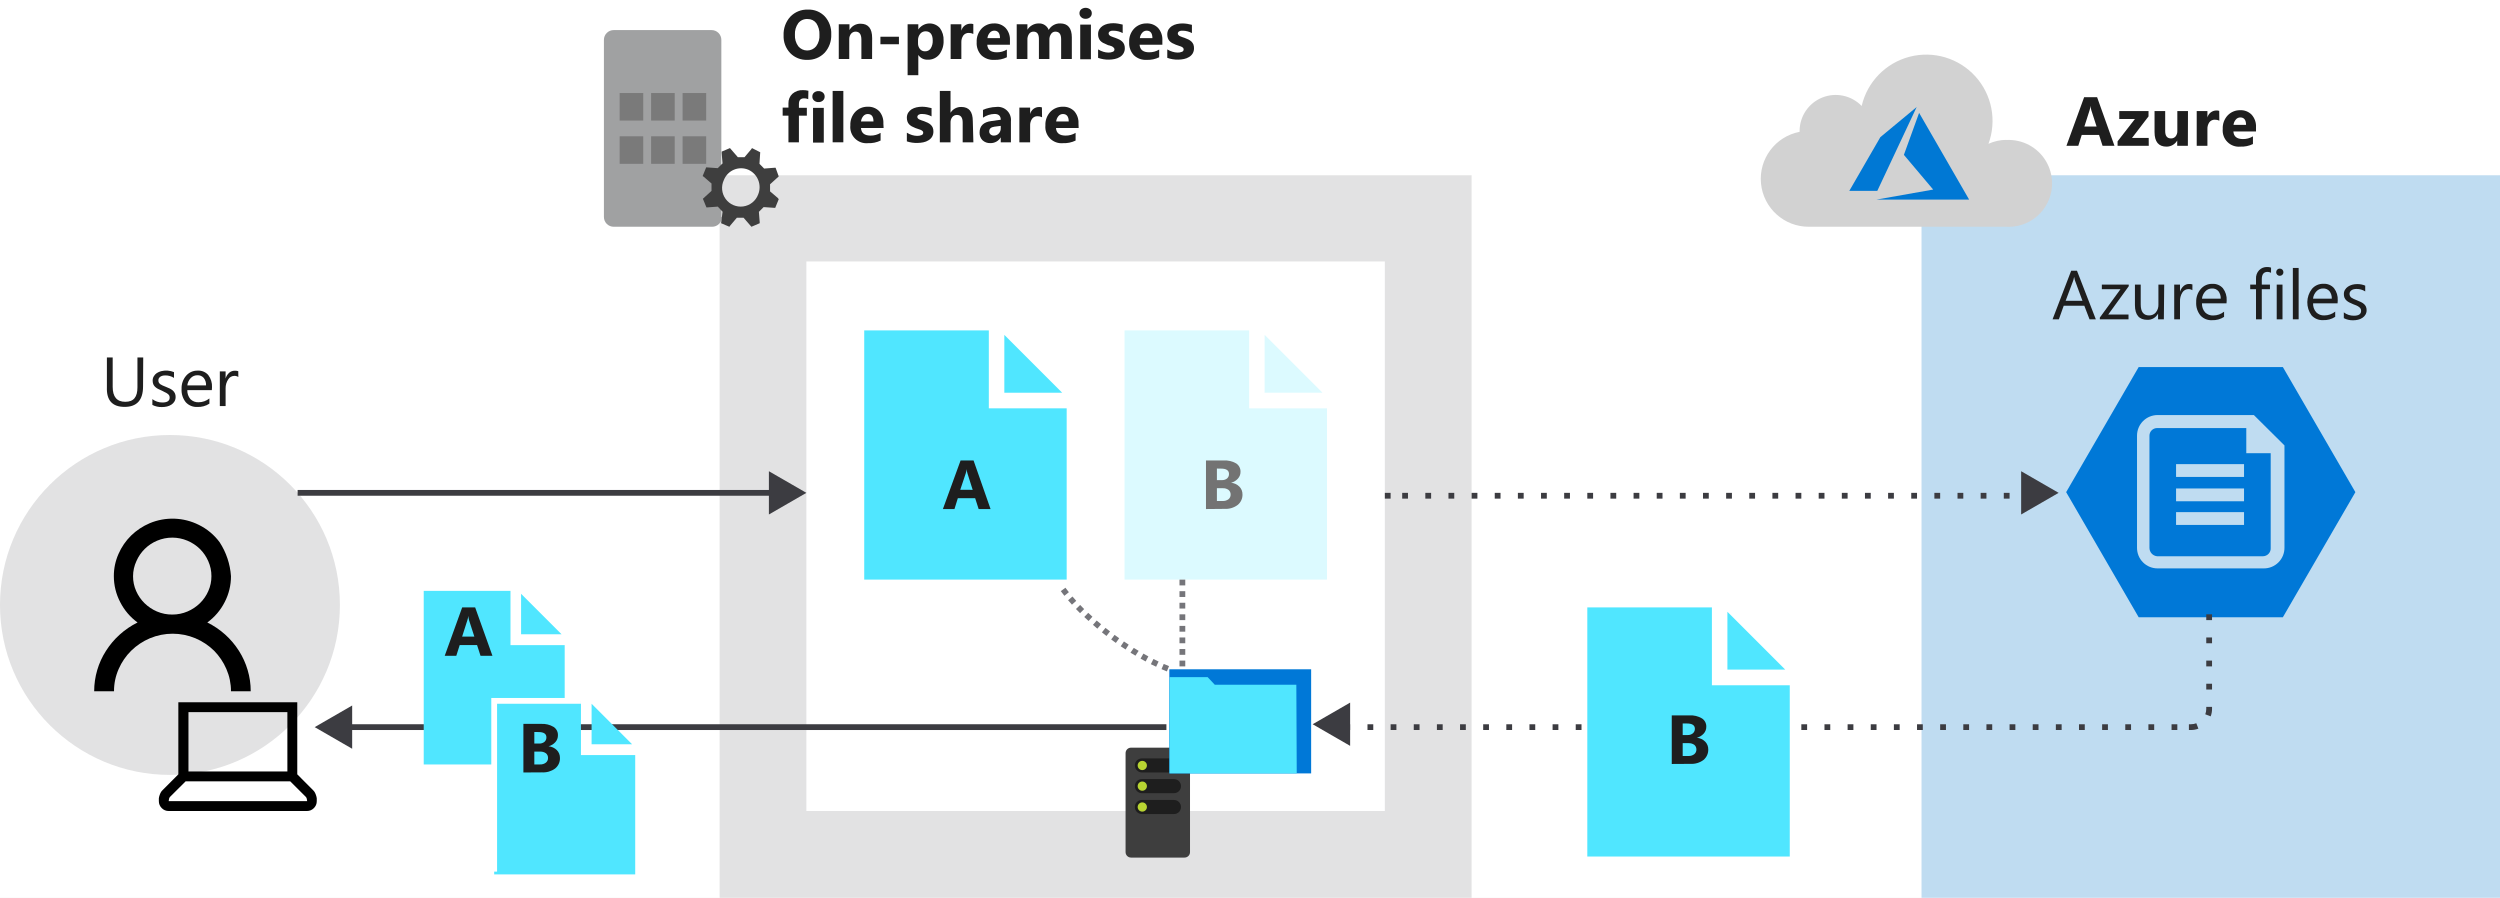
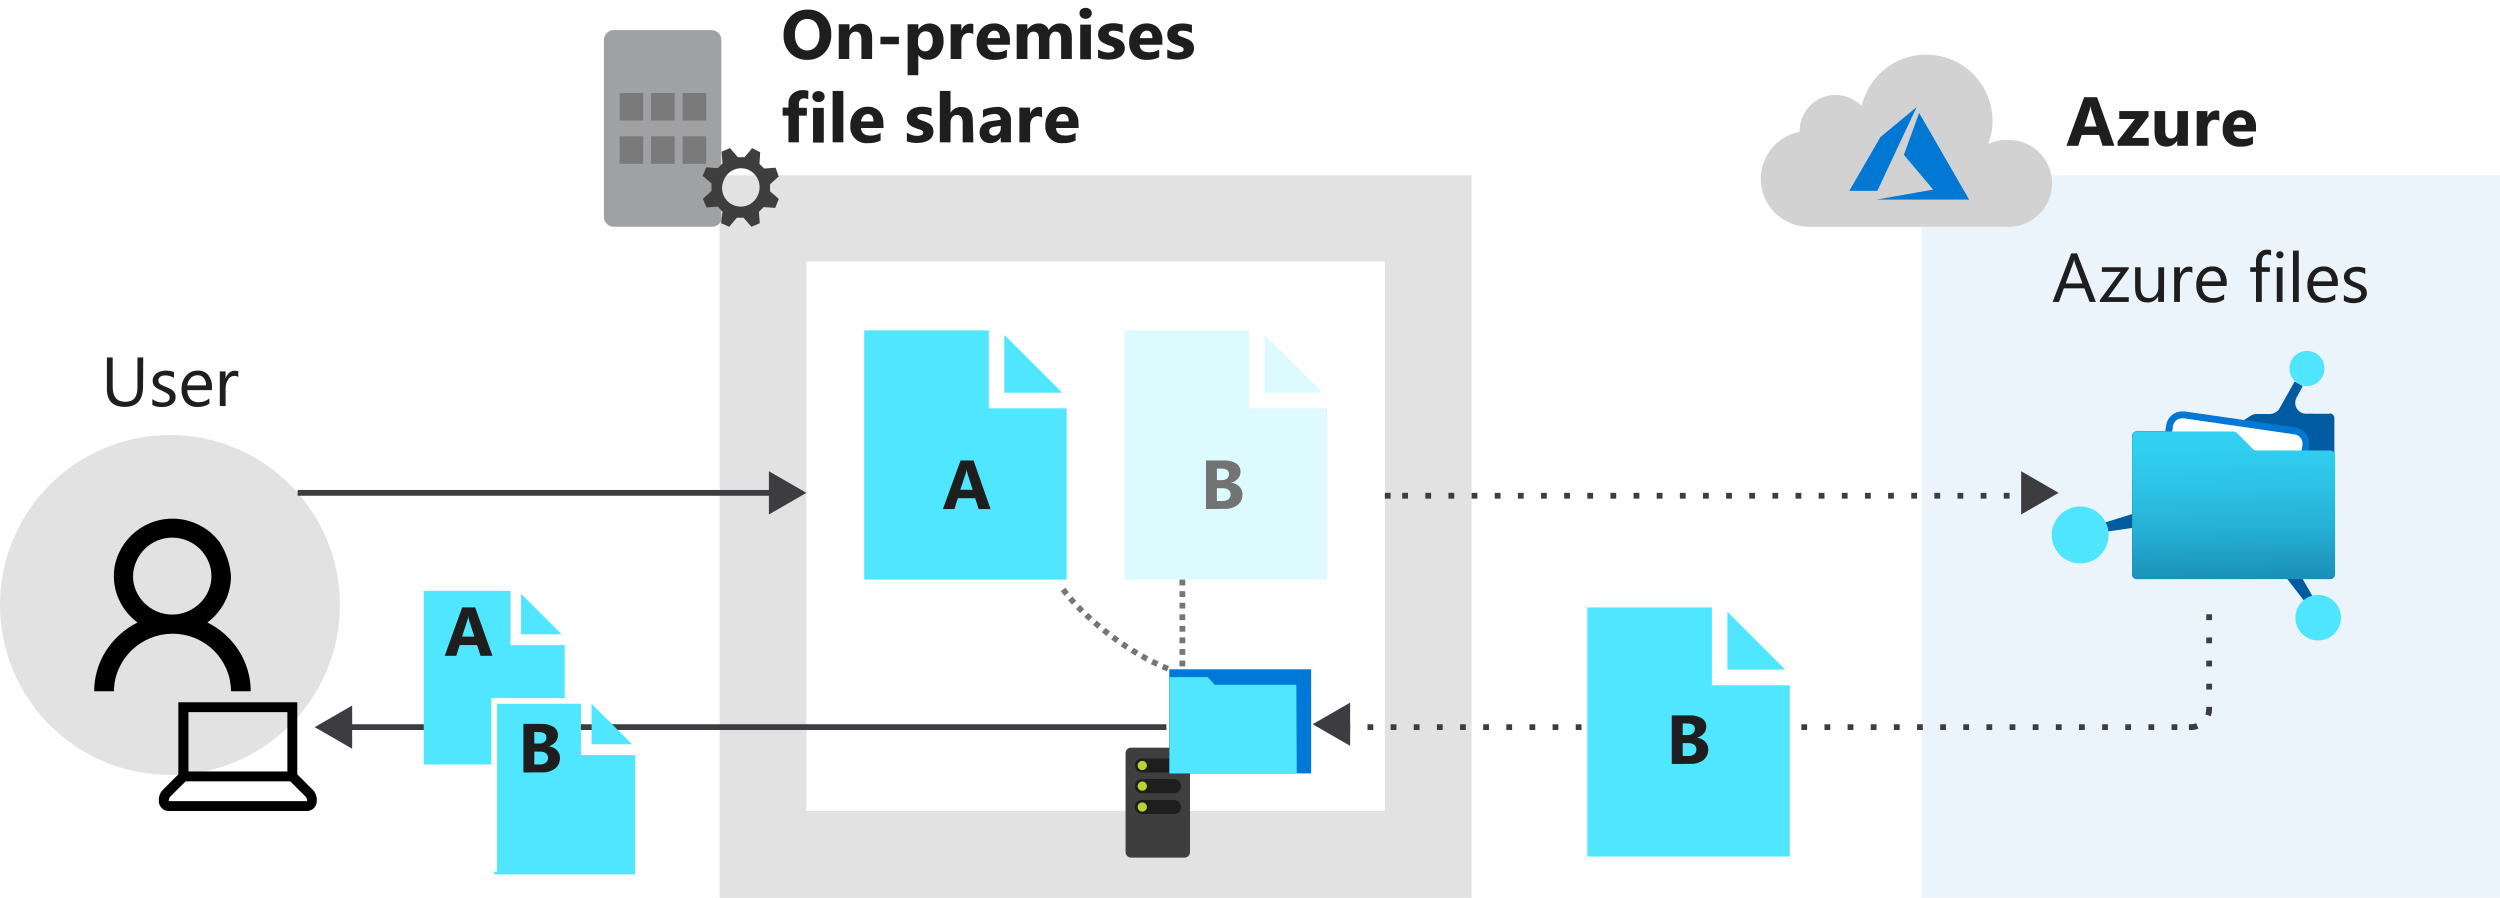
<svg xmlns="http://www.w3.org/2000/svg" viewBox="0 0 432.18 155.2">
+   <defs>
+     <linearGradient id="linear-gradient" x1="-1751.96" y1="255.18" x2="-1752.76" y2="223.04" gradientTransform="translate(-1366.33 324.4) rotate(180)" gradientUnits="userSpaceOnUse">
+       <stop offset="0" stop-color="#32d4f5" />
+       <stop offset="0.23" stop-color="#31d0f1" />
+       <stop offset="0.46" stop-color="#2cc3e6" />
+       <stop offset="0.7" stop-color="#25afd4" />
+       <stop offset="0.94" stop-color="#1c92ba" />
+       <stop offset="1" stop-color="#198ab3" />
+     </linearGradient>
+   </defs>
  <g id="Shapes">
    <rect width="432.18" height="155.2" fill="#fff" />
    <g>
      <rect x="124.4" y="30.3" width="130" height="124.9" fill="#fff" />
      <rect x="124.4" y="30.3" width="130" height="124.9" fill="#3c3c41" opacity="0.15" />
    </g>
    <g>
-       <rect x="332.18" y="30.3" width="100" height="124.9" fill="#fff" />
-       <rect x="332.18" y="30.3" width="100" height="124.9" fill="#0072c6" opacity="0.25" />
+       <rect x="332.19" y="30.3" width="100" height="124.9" fill="#fff" />
+       <rect x="332.19" y="30.3" width="100" height="124.9" fill="#0072c6" opacity="0.08" />
    </g>
    <g>
      <rect x="117.49" y="8.6" width="4.08" height="4.76" fill="#7a7a7a" />
      <rect x="117.49" y="8.6" width="4.08" height="4.76" fill="#7a7a7a" />
      <rect x="117.49" y="8.6" width="4.08" height="4.76" fill="#7a7a7a" />
      <g>
        <path d="M124.8,37.5a1.69,1.69,0,0,1-1.7,1.7h-17a1.69,1.69,0,0,1-1.7-1.7V6.9a1.69,1.69,0,0,1,1.7-1.7H123a1.69,1.69,0,0,1,1.7,1.7V37.5Z" fill="#a0a1a2" />
        <rect x="107.12" y="16.08" width="4.08" height="4.76" fill="#7a7a7a" />
        <rect x="112.56" y="16.08" width="4.08" height="4.76" fill="#7a7a7a" />
        <rect x="118" y="16.08" width="4.08" height="4.76" fill="#7a7a7a" />
        <rect x="107.12" y="23.56" width="4.08" height="4.76" fill="#7a7a7a" />
        <rect x="112.56" y="23.56" width="4.08" height="4.76" fill="#7a7a7a" />
        <rect x="118" y="23.56" width="4.08" height="4.76" fill="#7a7a7a" />
        <path d="M124.66,38.59l1.43.61.14-.2,1.15-1.36h1.16l1.36,1.56,1.43-.61v-.2l-.14-1.77.82-.82,2,.14.61-1.5-.14-.2-1.36-1.16V31.86l1.5-1.36-.54-1.5h-.21l-1.77.14-.81-.82.13-2L130,25.6l-.14.21-1.15,1.36h-1.16l-1.36-1.57-1.43.61v.28l.14,1.76-.82.82-2-.14-.61,1.5.2.14L123,31.72V33l-1.49,1.36.61,1.49h.2l1.77-.13.82.88Zm.48-7.48a3.2,3.2,0,0,1,4.22-1.77,3.31,3.31,0,0,1,1.7,4.29,3.22,3.22,0,1,1-5.92-2.52" fill="#3e3e3e" />
      </g>
    </g>
    <g>
      <path d="M346.86,24.18a7.52,7.52,0,0,0-3.11.68,11.46,11.46,0,1,0-21.92-6.54,6.24,6.24,0,0,0-10.73,4.32c0,.05,0,.1,0,.15a8.28,8.28,0,0,0,1.61,16.41h34.14a7.51,7.51,0,1,0,0-15" fill="#d2d2d2" fill-rule="evenodd" />
      <path d="M329.13,26.77l5.06,6-9.84,1.74h16.06l-8.65-15Z" fill="#0078d4" fill-rule="evenodd" />
      <path d="M325.06,23.71,319.69,33h4.84l6.81-14.5Z" fill="#0078d4" fill-rule="evenodd" />
    </g>
    <g>
      <g>
        <circle cx="29.38" cy="104.58" r="29.38" fill="#fff" />
        <circle cx="29.38" cy="104.58" r="29.38" fill="#3c3c41" opacity="0.15" />
      </g>
      <path d="M39.93,99.61a9.65,9.65,0,0,1-1.09,4.48,9.89,9.89,0,0,1-3,3.52,13.57,13.57,0,0,1,5.47,4.91,13,13,0,0,1,1.5,3.31,12.58,12.58,0,0,1,.53,3.67H39.93a9.5,9.5,0,0,0-.8-3.86A10.31,10.31,0,0,0,37,112.48a10.48,10.48,0,0,0-3.22-2.14,10.2,10.2,0,0,0-7.87,0,10.48,10.48,0,0,0-3.22,2.14,10.11,10.11,0,0,0-2.17,3.16,9.34,9.34,0,0,0-.81,3.86H16.28a12.93,12.93,0,0,1,.53-3.67,12.73,12.73,0,0,1,1.51-3.31,13.34,13.34,0,0,1,2.36-2.8,13.57,13.57,0,0,1,3.1-2.11,9.86,9.86,0,0,1-3-3.52,9.66,9.66,0,0,1-1.1-4.48,9.34,9.34,0,0,1,.81-3.86,10.11,10.11,0,0,1,2.17-3.16,10.48,10.48,0,0,1,3.22-2.14,10.19,10.19,0,0,1,8.5.29,9.86,9.86,0,0,1,3.59,3A12.28,12.28,0,0,1,39.93,99.61ZM29.8,106.24a6.65,6.65,0,0,0,2.61-.53,7,7,0,0,0,2.15-1.43,6.63,6.63,0,0,0,1.45-2.1,6.2,6.2,0,0,0,.54-2.57A6.27,6.27,0,0,0,36,97a6.78,6.78,0,0,0-1.45-2.11,6.94,6.94,0,0,0-2.15-1.42,6.74,6.74,0,0,0-5.24,0A6.74,6.74,0,0,0,23.58,97,6.27,6.27,0,0,0,23,99.61a6.2,6.2,0,0,0,.54,2.57,6.79,6.79,0,0,0,1.45,2.1,7,7,0,0,0,2.14,1.43A6.61,6.61,0,0,0,29.8,106.24Z" />
      <path d="M54.16,136.64a1.39,1.39,0,0,1,.28.38,2.55,2.55,0,0,1,.2.48,2.31,2.31,0,0,1,.12.52,2.71,2.71,0,0,1,0,.47,1.63,1.63,0,0,1-.13.67,1.79,1.79,0,0,1-.37.54,1.64,1.64,0,0,1-1.2.5H29.16a1.64,1.64,0,0,1-1.2-.5,1.79,1.79,0,0,1-.37-.54,1.63,1.63,0,0,1-.13-.67,2.71,2.71,0,0,1,0-.47,2.31,2.31,0,0,1,.12-.52,2.55,2.55,0,0,1,.2-.48,1.39,1.39,0,0,1,.28-.38l2.77-2.78V121.4H51.39v12.46Zm-1.06,1.85a1.62,1.62,0,0,0-.06-.38.68.68,0,0,0-.16-.34l-2.71-2.7H32.09l-2.71,2.7a.68.68,0,0,0-.16.34,1.62,1.62,0,0,0-.06.38Zm-20.52-5.13h17.1V123.11H32.58Z" />
    </g>
    <rect x="139.4" y="45.2" width="100" height="95" fill="#fff" />
    <g>
      <path d="M205.72,147.3a.94.94,0,0,1-.95.95h-9.24a.94.94,0,0,1-.95-.95V130.2a.94.94,0,0,1,.95-.95h9.24a.94.94,0,0,1,.95.95Z" fill="#3e3e3e" />
      <path d="M196.18,139.51a1.21,1.21,0,0,1,1.22-1.22h5.54a1.21,1.21,0,0,1,1.22,1.22h0a1.21,1.21,0,0,1-1.22,1.22H197.4a1.23,1.23,0,0,1-1.22-1.22Z" fill="#1e1e1e" />
      <circle cx="197.47" cy="139.51" r="0.8" fill="#b8d432" />
      <path d="M196.18,135.9a1.21,1.21,0,0,1,1.22-1.22h5.54a1.21,1.21,0,0,1,1.22,1.22h0a1.21,1.21,0,0,1-1.22,1.22H197.4a1.23,1.23,0,0,1-1.22-1.22Z" fill="#1e1e1e" />
      <circle cx="197.47" cy="135.9" r="0.8" fill="#b8d432" />
      <path d="M196.18,132.33a1.2,1.2,0,0,1,1.22-1.22h5.54a1.2,1.2,0,0,1,1.22,1.22h0a1.2,1.2,0,0,1-1.22,1.21H197.4a1.25,1.25,0,0,1-1.22-1.21Z" fill="#1e1e1e" />
      <circle cx="197.47" cy="132.33" r="0.8" fill="#b8d432" />
    </g>
    <path d="M183.62,67.89h-10v-10Zm.78,2.7V100.2h-35V57.12h21.54V70.59Z" fill="#50e6ff" />
    <g opacity="0.2">
      <path d="M228.62,67.89h-10v-10Zm.78,2.7V100.2h-35V57.12h21.54V70.59Z" fill="#50e6ff" />
    </g>
    <g>
      <path d="M226.66,115.7H202.14v18h24.52Z" fill="#0078d7" />
      <path d="M224.1,118.37H210l-1.23-1.31h-6.6V133.7h22Z" fill="#50e6ff" />
    </g>
    <g>
      <line x1="51.45" y1="85.2" x2="134.02" y2="85.2" fill="none" stroke="#3c3c41" stroke-miterlimit="10" />
      <polygon points="132.92 88.94 139.4 85.2 132.92 81.46 132.92 88.94" fill="#3c3c41" />
    </g>
    <g>
      <line x1="201.64" y1="125.7" x2="59.78" y2="125.7" fill="none" stroke="#3c3c41" stroke-miterlimit="10" />
      <polygon points="60.88 121.96 54.4 125.7 60.88 129.44 60.88 121.96" fill="#3c3c41" />
    </g>
    <g>
      <rect x="239.4" y="85.2" width="1" height="1" fill="#3c3c41" />
      <path d="M347.4,86.2h-1v-1h1Zm-4,0h-1v-1h1Zm-4,0h-1v-1h1Zm-4,0h-1v-1h1Zm-4,0h-1v-1h1Zm-4,0h-1v-1h1Zm-4,0h-1v-1h1Zm-4,0h-1v-1h1Zm-4,0h-1v-1h1Zm-4,0h-1v-1h1Zm-4,0h-1v-1h1Zm-4,0h-1v-1h1Zm-4,0h-1v-1h1Zm-4,0h-1v-1h1Zm-4,0h-1v-1h1Zm-4,0h-1v-1h1Zm-4,0h-1v-1h1Zm-4,0h-1v-1h1Zm-4,0h-1v-1h1Zm-4,0h-1v-1h1Zm-4,0h-1v-1h1Zm-4,0h-1v-1h1Zm-4,0h-1v-1h1Zm-4,0h-1v-1h1Zm-4,0h-1v-1h1Zm-4,0h-1v-1h1Zm-4,0h-1v-1h1Z" fill="#3c3c41" />
      <rect x="350.4" y="85.2" width="1" height="1" fill="#3c3c41" />
      <polygon points="349.4 88.94 355.88 85.2 349.4 81.46 349.4 88.94" fill="#3c3c41" />
    </g>
    <path d="M204.9,115.2h-1v-1h1Zm0-2h-1v-1h1Zm0-2h-1v-1h1Zm0-2h-1v-1h1Zm0-2h-1v-1h1Zm0-2h-1v-1h1Zm0-2h-1v-1h1Zm0-2h-1v-1h1Z" fill="#75757a" />
    <path d="M201.72,116.07q-.47-.18-.93-.39l.39-.91.91.38Zm-1.86-.81-.91-.44.45-.9.89.44Zm-1.81-.91-.88-.49.49-.87.86.48Zm-1.76-1-.86-.52L196,112c.28.17.56.35.84.51Zm-1.71-1.07c-.29-.18-.57-.37-.84-.56l.56-.83.82.55Zm-1.68-1.14-.81-.59.59-.8.8.58Zm-1.62-1.2-.79-.62.62-.78.78.61Zm-1.58-1.26-.76-.66.65-.75.76.64Zm-1.52-1.33c-.25-.23-.5-.45-.74-.69l.69-.72.72.67ZM186.71,106l-.71-.72.73-.7c.22.24.45.48.69.71Zm-1.4-1.47c-.23-.25-.45-.5-.67-.76l.76-.65c.21.25.43.5.65.74ZM184,103l-.62-.81.8-.59.6.77Z" fill="#75757a" />
    <g>
-       <path d="M388.45,74H372.89a1.32,1.32,0,0,0-1.31,1.31V94.69a1.46,1.46,0,0,0,1.31,1.47h18.33a1.36,1.36,0,0,0,1.32-1.47V78.34h-4.22V74l.13,0Zm-.52,16.75H376.18V88.53h11.75Zm0-4.09H376.18V84.44h11.75Zm0-4.21H376.18V80.23h11.75Z" fill="#0078d7" />
-       <path d="M394.64,63.45H369.72L357.18,85.08l12.54,21.63h24.92l12.54-21.63Zm-3.29,34.81H373a3.55,3.55,0,0,1-3.57-3.57V75.32A3.56,3.56,0,0,1,373,71.75h16.63L394.92,77V94.69A3.55,3.55,0,0,1,391.35,98.26Z" fill="#0078d7" />
-     </g>
-     <g>
      <rect x="381.4" y="106.2" width="1" height="1" fill="#3c3c41" />
      <path d="M378.77,126.2h-.37v-1h.37a2.58,2.58,0,0,0,.91-.17l.36.93A3.41,3.41,0,0,1,378.77,126.2Zm-2.37,0h-1v-1h1Zm-4,0h-1v-1h1Zm-4,0h-1v-1h1Zm-4,0h-1v-1h1Zm-4,0h-1v-1h1Zm-4,0h-1v-1h1Zm-4,0h-1v-1h1Zm-4,0h-1v-1h1Zm-4,0h-1v-1h1Zm-4,0h-1v-1h1Zm-4,0h-1v-1h1Zm-4,0h-1v-1h1Zm-4,0h-1v-1h1Zm-4,0h-1v-1h1Zm-4,0h-1v-1h1Zm-4,0h-1v-1h1Zm-4,0h-1v-1h1Zm-4,0h-1v-1h1Zm-4,0h-1v-1h1Zm-4,0h-1v-1h1Zm-4,0h-1v-1h1Zm-4,0h-1v-1h1Zm-4,0h-1v-1h1Zm-4,0h-1v-1h1Zm-4,0h-1v-1h1Zm-3,0h-1v-1h1Zm-4,0h-1v-1h1Zm-4,0h-1v-1h1Zm-4,0h-1v-1h1Zm-4,0h-1v-1h1Zm-4,0h-1v-1h1Zm-4,0h-1v-1h1Zm-4,0h-1v-1h1Zm-4,0h-1v-1h1Zm-4,0h-1v-1h1Zm-4,0h-1v-1h1Zm144.76-2.36-.93-.36a2.58,2.58,0,0,0,.17-.91v-.37h1v.37A3.41,3.41,0,0,1,382.16,123.84Zm.24-4.64h-1v-1h1Zm0-4h-1v-1h1Zm0-4h-1v-1h1Z" fill="#3c3c41" />
      <rect x="232.4" y="125.2" width="1" height="1" fill="#3c3c41" />
      <polygon points="233.4 121.46 226.92 125.2 233.4 128.94 233.4 121.46" fill="#3c3c41" />
    </g>
    <path d="M308.62,115.76h-10v-10Zm.78,2.7v29.61h-35V105h21.54v13.46Z" fill="#50e6ff" />
    <path d="M97.08,109.65h-7v-7Zm.54,1.87v20.63H73.25v-30h15v9.37Z" fill="#50e6ff" />
    <path d="M109.27,128.66h-7v-7Zm.54,1.87v20.63H85.43v-30h15v9.37Z" fill="#50e6ff" />
    <polyline points="85.43 150.68 85.43 121.16 100.43 121.16" fill="none" stroke="#fff" />
+     <g id="bce83c25-9afe-4c01-b0b0-4312ccacb0c8">
+       <g>
+         <path d="M402.69,71.53h-2.52a13,13,0,0,0-1.53,0,1.88,1.88,0,0,1-1.86-1.91,1.83,1.83,0,0,1,.22-.86l1.08-2a5,5,0,0,0-1.41-.8l-2.59,4.61a2,2,0,0,1-1.66,1h-2.31a1.83,1.83,0,0,0-.89.22h0l-4.36,2.78a.66.66,0,0,1-.44,0H369.33a.81.81,0,0,0-.75.86V88.87l-4.86,1.5.36,1.55,4.5-.66v8a.81.81,0,0,0,.81.81h26l3.19,4.14,1.36-.86-1.89-3.28h4.67a.8.8,0,0,0,.83-.78v-27a.84.84,0,0,0-.83-.84Z" fill="#005ba1" />
+         <circle cx="398.81" cy="63.7" r="3.03" fill="#50e5ff" />
+         <circle cx="400.75" cy="106.78" r="3.94" fill="#50e5ff" />
+         <circle cx="359.61" cy="92.48" r="4.92" fill="#50e5ff" />
+         <g>
+           <path d="M396.83,73.9l-19.19-2.78h-.39a2.78,2.78,0,0,0-2.78,2.41l-.72,4.7h25.39V77.09a2.78,2.78,0,0,0-2.29-3.19Z" fill="#0078d4" />
+           <path d="M396.64,75.09l-19.17-2.78h-.25a1.61,1.61,0,0,0-1.58,1.39L375,78.23h22.84l.19-1.31a1.61,1.61,0,0,0-1.35-1.83Z" fill="#fff" />
+         </g>
+         <path d="M369.31,74.59h16.8a.88.88,0,0,1,.58.25l2.78,2.78a.8.8,0,0,0,.59.25h12.77a.84.84,0,0,1,.84.8V99.31a.85.85,0,0,1-.84.81H369.5a.81.81,0,0,1-.91-.69s0-.08,0-.12V75.48A.84.84,0,0,1,369.31,74.59Z" fill="url(#linear-gradient)" />
+       </g>
+     </g>
  </g>
  <g id="Text">
    <g>
      <path d="M139.54,10.35a3.9,3.9,0,0,1-2.94-1.18,4.2,4.2,0,0,1-1.14-3.06,4.51,4.51,0,0,1,1.16-3.22,4,4,0,0,1,3.06-1.23,3.8,3.8,0,0,1,2.91,1.18,4.33,4.33,0,0,1,1.11,3.1,4.46,4.46,0,0,1-1.15,3.19A4,4,0,0,1,139.54,10.35Zm.08-7.06A1.92,1.92,0,0,0,138,4a3.13,3.13,0,0,0-.58,2A3.09,3.09,0,0,0,138,8a2,2,0,0,0,3.09,0,3,3,0,0,0,.57-2,3.32,3.32,0,0,0-.55-2A1.82,1.82,0,0,0,139.62,3.29Z" fill="#1e1e1e" />
      <path d="M150.76,10.2h-1.85V6.87c0-.93-.33-1.4-1-1.4a1,1,0,0,0-.79.37,1.46,1.46,0,0,0-.31.94V10.2H145v-6h1.85v1h0a2.12,2.12,0,0,1,1.92-1.1c1.33,0,2,.83,2,2.48Z" fill="#1e1e1e" />
      <path d="M155.4,7.65h-3.2V6.35h3.2Z" fill="#1e1e1e" />
      <path d="M158.75,9.5h0V13h-1.85V4.2h1.85v.9h0a2.36,2.36,0,0,1,3.73-.25A3.39,3.39,0,0,1,163.12,7a3.73,3.73,0,0,1-.74,2.41,2.44,2.44,0,0,1-2,.91A1.86,1.86,0,0,1,158.75,9.5ZM158.7,7v.48a1.53,1.53,0,0,0,.33,1,1.08,1.08,0,0,0,.86.39,1.12,1.12,0,0,0,1-.49,2.4,2.4,0,0,0,.35-1.39c0-1-.41-1.58-1.23-1.58a1.18,1.18,0,0,0-.93.43A1.73,1.73,0,0,0,158.7,7Z" fill="#1e1e1e" />
      <path d="M168.26,5.87a1.66,1.66,0,0,0-.78-.18,1.15,1.15,0,0,0-.95.44,2,2,0,0,0-.34,1.21V10.2h-1.85v-6h1.85V5.31h0A1.59,1.59,0,0,1,167.8,4.1a1.14,1.14,0,0,1,.46.07Z" fill="#1e1e1e" />
      <path d="M174.59,7.73h-3.92c.06.87.61,1.31,1.65,1.31a3.24,3.24,0,0,0,1.74-.47V9.9a4.56,4.56,0,0,1-2.16.45,3,3,0,0,1-2.26-.81,3,3,0,0,1-.8-2.25,3.23,3.23,0,0,1,.86-2.36,2.91,2.91,0,0,1,2.14-.88,2.63,2.63,0,0,1,2,.78A3,3,0,0,1,174.59,7Zm-1.72-1.14c0-.86-.35-1.29-1-1.29a1,1,0,0,0-.77.37,1.68,1.68,0,0,0-.4.92Z" fill="#1e1e1e" />
      <path d="M185.29,10.2h-1.85V6.78c0-.87-.32-1.31-1-1.31a.87.87,0,0,0-.74.4,1.6,1.6,0,0,0-.29,1V10.2H179.6V6.74c0-.84-.31-1.27-.94-1.27a.91.91,0,0,0-.76.38,1.65,1.65,0,0,0-.29,1V10.2h-1.85v-6h1.85v.94h0a2.22,2.22,0,0,1,.8-.78,2.27,2.27,0,0,1,1.14-.31,1.75,1.75,0,0,1,1.74,1.12,2.22,2.22,0,0,1,2-1.12c1.31,0,2,.81,2,2.42Z" fill="#1e1e1e" />
      <path d="M187.67,3.25a1,1,0,0,1-.76-.28.88.88,0,0,1-.3-.68.87.87,0,0,1,.3-.68,1.26,1.26,0,0,1,1.53,0,.87.87,0,0,1,.3.68.89.89,0,0,1-.3.69A1.08,1.08,0,0,1,187.67,3.25Zm.92,7h-1.85v-6h1.85Z" fill="#1e1e1e" />
      <path d="M189.83,10V8.54a3.82,3.82,0,0,0,.91.41,3,3,0,0,0,.86.14,1.84,1.84,0,0,0,.78-.14.42.42,0,0,0,.28-.41.37.37,0,0,0-.13-.29A1,1,0,0,0,192.2,8a3.76,3.76,0,0,0-.44-.15c-.16,0-.32-.1-.46-.16a4.68,4.68,0,0,1-.63-.29,1.94,1.94,0,0,1-.46-.36,1.44,1.44,0,0,1-.28-.48,1.76,1.76,0,0,1-.1-.64,1.6,1.6,0,0,1,.22-.86,1.88,1.88,0,0,1,.59-.6,3,3,0,0,1,.83-.34,4.62,4.62,0,0,1,1-.11,5.52,5.52,0,0,1,.8.07,6.83,6.83,0,0,1,.81.17V5.72a3.09,3.09,0,0,0-.75-.3,3.13,3.13,0,0,0-.79-.11,1.86,1.86,0,0,0-.34,0,1.23,1.23,0,0,0-.29.09.49.49,0,0,0-.19.16.34.34,0,0,0-.07.22.41.41,0,0,0,.11.28.79.79,0,0,0,.27.2,2.15,2.15,0,0,0,.38.15l.41.14a6.16,6.16,0,0,1,.67.28,1.94,1.94,0,0,1,.51.36,1.29,1.29,0,0,1,.33.48,1.62,1.62,0,0,1,.12.66,1.67,1.67,0,0,1-.24.91,1.7,1.7,0,0,1-.61.61,2.72,2.72,0,0,1-.89.35,5,5,0,0,1-1,.11A5.17,5.17,0,0,1,189.83,10Z" fill="#1e1e1e" />
      <path d="M200.94,7.73H197c.07.87.62,1.31,1.65,1.31a3.24,3.24,0,0,0,1.74-.47V9.9a4.5,4.5,0,0,1-2.16.45A3,3,0,0,1,196,9.54a3.06,3.06,0,0,1-.8-2.25,3.19,3.19,0,0,1,.87-2.36,2.91,2.91,0,0,1,2.13-.88,2.62,2.62,0,0,1,2,.78A3,3,0,0,1,200.94,7Zm-1.72-1.14c0-.86-.35-1.29-1-1.29a1,1,0,0,0-.77.37,1.68,1.68,0,0,0-.4.92Z" fill="#1e1e1e" />
      <path d="M201.79,10V8.54a3.72,3.72,0,0,0,.92.41,3,3,0,0,0,.85.14,1.84,1.84,0,0,0,.78-.14.42.42,0,0,0,.28-.41.4.4,0,0,0-.12-.29,1.23,1.23,0,0,0-.34-.21,3.76,3.76,0,0,0-.44-.15l-.46-.16a4.68,4.68,0,0,1-.63-.29,2.45,2.45,0,0,1-.46-.36,1.64,1.64,0,0,1-.28-.48,2,2,0,0,1-.1-.64A1.69,1.69,0,0,1,202,5.1a2,2,0,0,1,.59-.6,2.9,2.9,0,0,1,.84-.34,4.46,4.46,0,0,1,1-.11,5.78,5.78,0,0,1,.81.07,7.78,7.78,0,0,1,.81.17V5.72a3.34,3.34,0,0,0-.76-.3,3.06,3.06,0,0,0-.78-.11,1.87,1.87,0,0,0-.35,0,1.15,1.15,0,0,0-.28.09.43.43,0,0,0-.19.16.35.35,0,0,0-.08.22.41.41,0,0,0,.11.28.75.75,0,0,0,.28.2,2,2,0,0,0,.37.15l.42.14a6,6,0,0,1,.66.28,2.18,2.18,0,0,1,.52.36,1.58,1.58,0,0,1,.33.48,1.82,1.82,0,0,1,.11.66,1.76,1.76,0,0,1-.23.91,1.81,1.81,0,0,1-.62.61,2.66,2.66,0,0,1-.88.35,5.1,5.1,0,0,1-1,.11A5.27,5.27,0,0,1,201.79,10Z" fill="#1e1e1e" />
      <path d="M139.72,17.14A1.69,1.69,0,0,0,139,17c-.6,0-.89.32-.89,1v.64h1.37V20h-1.37V24.6H136.3V20h-1V18.6h1v-.74A2.16,2.16,0,0,1,137,16.2a2.59,2.59,0,0,1,1.82-.62,3.48,3.48,0,0,1,.93.11Z" fill="#1e1e1e" />
      <path d="M141.49,17.65a1.07,1.07,0,0,1-.77-.28.87.87,0,0,1-.29-.68.86.86,0,0,1,.29-.68,1.16,1.16,0,0,1,.77-.26,1.14,1.14,0,0,1,.77.26.87.87,0,0,1,.3.68.89.89,0,0,1-.3.69A1.1,1.1,0,0,1,141.49,17.65Zm.92,7h-1.86v-6h1.86Z" fill="#1e1e1e" />
      <path d="M145.79,24.6h-1.85V15.72h1.85Z" fill="#1e1e1e" />
      <path d="M152.75,22.13h-3.91c.06.87.61,1.31,1.65,1.31a3.24,3.24,0,0,0,1.74-.47V24.3a4.57,4.57,0,0,1-2.17.45A2.79,2.79,0,0,1,147,21.69a3.23,3.23,0,0,1,.86-2.36,2.91,2.91,0,0,1,2.14-.88,2.63,2.63,0,0,1,2,.78,3,3,0,0,1,.71,2.12ZM151,21q0-1.29-1-1.29a1,1,0,0,0-.77.37,1.75,1.75,0,0,0-.39.92Z" fill="#1e1e1e" />
      <path d="M156.77,24.44v-1.5a3.82,3.82,0,0,0,.91.41,3.08,3.08,0,0,0,.86.14,1.84,1.84,0,0,0,.78-.14.42.42,0,0,0,.28-.41.4.4,0,0,0-.12-.29,1.23,1.23,0,0,0-.34-.21,3.76,3.76,0,0,0-.44-.15l-.46-.16a4.68,4.68,0,0,1-.63-.29,2.16,2.16,0,0,1-.46-.36,1.44,1.44,0,0,1-.28-.48,2,2,0,0,1-.1-.64,1.69,1.69,0,0,1,.22-.86,2,2,0,0,1,.59-.6,2.9,2.9,0,0,1,.84-.34,4.46,4.46,0,0,1,1-.11,5.78,5.78,0,0,1,.81.07,7.78,7.78,0,0,1,.81.17v1.43a3.34,3.34,0,0,0-.76-.3,3.06,3.06,0,0,0-.78-.11,1.87,1.87,0,0,0-.35,0,1,1,0,0,0-.28.09.53.53,0,0,0-.2.16.4.4,0,0,0,0,.5.75.75,0,0,0,.28.2,1.79,1.79,0,0,0,.37.15l.42.14a6,6,0,0,1,.66.28,2.18,2.18,0,0,1,.52.36,1.58,1.58,0,0,1,.33.48,1.82,1.82,0,0,1,.11.66,1.76,1.76,0,0,1-.23.91,1.81,1.81,0,0,1-.62.61,2.66,2.66,0,0,1-.88.35,5.1,5.1,0,0,1-1,.11A5.27,5.27,0,0,1,156.77,24.44Z" fill="#1e1e1e" />
      <path d="M168.27,24.6h-1.85V21.19q0-1.32-1-1.32a1,1,0,0,0-.8.37,1.45,1.45,0,0,0-.3.94V24.6h-1.85V15.72h1.85v3.77h0a2.11,2.11,0,0,1,1.85-1c1.36,0,2,.82,2,2.47Z" fill="#1e1e1e" />
      <path d="M174.76,24.6H173v-.86h0a2,2,0,0,1-1.78,1,1.88,1.88,0,0,1-1.38-.5,1.79,1.79,0,0,1-.5-1.32q0-1.74,2.07-2L173,20.7c0-.66-.36-1-1.07-1a3.72,3.72,0,0,0-2,.64V19a4.67,4.67,0,0,1,1.06-.35,5.77,5.77,0,0,1,1.22-.16A2.27,2.27,0,0,1,174.76,21ZM173,22.16v-.4l-1.09.14q-.9.12-.9.81a.65.65,0,0,0,.22.52.8.8,0,0,0,.59.21,1.1,1.1,0,0,0,.85-.37A1.29,1.29,0,0,0,173,22.16Z" fill="#1e1e1e" />
      <path d="M180.14,20.27a1.61,1.61,0,0,0-.78-.18,1.12,1.12,0,0,0-.94.44,1.93,1.93,0,0,0-.34,1.21V24.6h-1.86v-6h1.86v1.11h0a1.59,1.59,0,0,1,1.58-1.21,1.14,1.14,0,0,1,.46.07Z" fill="#1e1e1e" />
      <path d="M186.47,22.13h-3.92c.06.87.61,1.31,1.65,1.31a3.24,3.24,0,0,0,1.74-.47V24.3a4.56,4.56,0,0,1-2.16.45,2.8,2.8,0,0,1-3.06-3.06,3.23,3.23,0,0,1,.86-2.36,2.91,2.91,0,0,1,2.14-.88,2.63,2.63,0,0,1,2,.78,3,3,0,0,1,.72,2.12ZM184.75,21c0-.86-.35-1.29-1-1.29a1,1,0,0,0-.78.37,1.75,1.75,0,0,0-.39.92Z" fill="#1e1e1e" />
    </g>
    <g>
      <path d="M365.53,25.2h-2.06l-.6-1.87h-3l-.59,1.87h-2.05l3.06-8.4h2.24Zm-3.09-3.32-.91-2.83a4.38,4.38,0,0,1-.14-.75h0a3.16,3.16,0,0,1-.15.73l-.91,2.85Z" fill="#1e1e1e" />
      <path d="M371.46,25.2h-5.39v-.77l3-3.86h-2.71V19.2h5.06v.92l-2.85,3.72h2.88Z" fill="#1e1e1e" />
      <path d="M378.22,25.2h-1.84v-.91h0a2.12,2.12,0,0,1-1.84,1.06c-1.39,0-2.08-.84-2.08-2.53V19.2h1.84v3.46c0,.85.34,1.27,1,1.27a1,1,0,0,0,.8-.35,1.41,1.41,0,0,0,.3-.95V19.2h1.84Z" fill="#1e1e1e" />
      <path d="M383.66,20.87a1.61,1.61,0,0,0-.78-.18,1.14,1.14,0,0,0-.94.44,1.93,1.93,0,0,0-.34,1.21V25.2h-1.85v-6h1.85v1.11h0a1.6,1.6,0,0,1,1.58-1.21,1.14,1.14,0,0,1,.46.07Z" fill="#1e1e1e" />
      <path d="M390,22.73h-3.91c.06.87.61,1.31,1.64,1.31a3.24,3.24,0,0,0,1.74-.47V24.9a4.5,4.5,0,0,1-2.16.45,2.8,2.8,0,0,1-3.06-3.06,3.19,3.19,0,0,1,.87-2.36,2.91,2.91,0,0,1,2.13-.88,2.62,2.62,0,0,1,2,.78A3,3,0,0,1,390,22Zm-1.72-1.14c0-.86-.34-1.29-1-1.29a1,1,0,0,0-.77.37,1.68,1.68,0,0,0-.4.92Z" fill="#1e1e1e" />
    </g>
    <g>
      <path d="M24.73,66.8q0,3.54-3.19,3.54t-3.06-3.4V61.8h1v5.07c0,1.73.72,2.59,2.18,2.59s2.1-.83,2.1-2.5V61.8h1Z" fill="#1e1e1e" />
      <path d="M26.34,70V69a2.82,2.82,0,0,0,1.73.58q1.26,0,1.26-.84a.76.76,0,0,0-.1-.41,1,1,0,0,0-.3-.29,1.94,1.94,0,0,0-.43-.24L28,67.54a5.79,5.79,0,0,1-.7-.32,2.22,2.22,0,0,1-.5-.36,1.38,1.38,0,0,1-.31-.46,1.81,1.81,0,0,1-.1-.61,1.39,1.39,0,0,1,.2-.74,1.67,1.67,0,0,1,.51-.55,2.77,2.77,0,0,1,.74-.33,3.56,3.56,0,0,1,2.24.16v1a2.7,2.7,0,0,0-1.52-.43,1.88,1.88,0,0,0-.49.06,1.4,1.4,0,0,0-.37.17,1,1,0,0,0-.24.27.66.66,0,0,0-.08.34.82.82,0,0,0,.08.4,1.07,1.07,0,0,0,.25.28,2.11,2.11,0,0,0,.4.22l.53.22a6.21,6.21,0,0,1,.72.31,2.82,2.82,0,0,1,.54.36,1.57,1.57,0,0,1,.34.47,1.48,1.48,0,0,1,.12.63,1.5,1.5,0,0,1-.2.77,1.58,1.58,0,0,1-.52.54,2.28,2.28,0,0,1-.76.33,3.68,3.68,0,0,1-.89.1A3.39,3.39,0,0,1,26.34,70Z" fill="#1e1e1e" />
      <path d="M36.62,67.44H32.38A2.28,2.28,0,0,0,32.92,69a1.87,1.87,0,0,0,1.42.54,3,3,0,0,0,1.86-.66v.9a3.5,3.5,0,0,1-2.09.57,2.53,2.53,0,0,1-2-.82,3.35,3.35,0,0,1-.72-2.3,3.28,3.28,0,0,1,.79-2.28,2.54,2.54,0,0,1,2-.88,2.24,2.24,0,0,1,1.82.76,3.2,3.2,0,0,1,.65,2.12Zm-1-.81a1.91,1.91,0,0,0-.4-1.3,1.36,1.36,0,0,0-1.1-.46,1.54,1.54,0,0,0-1.15.49,2.19,2.19,0,0,0-.59,1.27Z" fill="#1e1e1e" />
      <path d="M41.2,65.17a1.18,1.18,0,0,0-.73-.19,1.23,1.23,0,0,0-1,.58A2.72,2.72,0,0,0,39,67.14V70.2h-1v-6h1v1.24h0a2.08,2.08,0,0,1,.62-1,1.42,1.42,0,0,1,1-.35,1.44,1.44,0,0,1,.57.08Z" fill="#1e1e1e" />
    </g>
    <path d="M171.24,88h-2.06l-.6-1.87h-3L165,88H163l3.06-8.4h2.24Zm-3.09-3.32-.9-2.83a3.54,3.54,0,0,1-.15-.75h0a3.16,3.16,0,0,1-.15.73L166,84.67Z" fill="#1e1e1e" />
    <path d="M85.13,113.37H83.07l-.6-1.86h-3l-.59,1.86h-2L79.9,105h2.24ZM82,110.05l-.91-2.82a4.33,4.33,0,0,1-.14-.76h0a3.06,3.06,0,0,1-.15.73l-.91,2.85Z" fill="#1e1e1e" />
    <path d="M208.48,88v-8.4h3.05a3.89,3.89,0,0,1,2.17.51,1.67,1.67,0,0,1,.75,1.45,1.69,1.69,0,0,1-.46,1.19,2.38,2.38,0,0,1-1.17.71v0a2.28,2.28,0,0,1,1.43.66,1.84,1.84,0,0,1,.54,1.34,2.24,2.24,0,0,1-.83,1.83,3.46,3.46,0,0,1-2.26.68Zm1.89-7v2h.83a1.37,1.37,0,0,0,.92-.28,1,1,0,0,0,.34-.78q0-.93-1.38-.93Zm0,3.4v2.21h1a1.6,1.6,0,0,0,1-.3,1,1,0,0,0,.37-.83,1,1,0,0,0-.36-.79,1.59,1.59,0,0,0-1-.29Z" fill="#737373" />
    <path d="M90.48,133.54v-8.4h3.06a3.79,3.79,0,0,1,2.16.52,1.65,1.65,0,0,1,.75,1.45A1.71,1.71,0,0,1,96,128.3a2.38,2.38,0,0,1-1.17.71v0a2.39,2.39,0,0,1,1.43.66,1.86,1.86,0,0,1,.54,1.35,2.24,2.24,0,0,1-.83,1.83,3.46,3.46,0,0,1-2.26.67Zm1.89-7v2h.83a1.37,1.37,0,0,0,.92-.29,1,1,0,0,0,.34-.78c0-.62-.46-.92-1.38-.92Zm0,3.39v2.22h1a1.55,1.55,0,0,0,1-.31,1,1,0,0,0,.37-.83,1,1,0,0,0-.36-.79,1.65,1.65,0,0,0-1-.29Z" fill="#1e1e1e" />
    <path d="M289,132.07v-8.4h3.05a3.8,3.8,0,0,1,2.17.52,1.65,1.65,0,0,1,.75,1.45,1.71,1.71,0,0,1-.46,1.19,2.46,2.46,0,0,1-1.17.71v0a2.31,2.31,0,0,1,1.43.66,1.86,1.86,0,0,1,.54,1.34,2.28,2.28,0,0,1-.83,1.84,3.46,3.46,0,0,1-2.26.67Zm1.89-7v2h.83a1.37,1.37,0,0,0,.92-.29A1,1,0,0,0,293,126q0-.93-1.38-.93Zm0,3.4v2.22h1a1.55,1.55,0,0,0,1-.31,1,1,0,0,0,.37-.83,1,1,0,0,0-.36-.79,1.66,1.66,0,0,0-1-.29Z" fill="#1e1e1e" />
    <g>
-       <path d="M362.31,55.2h-1.09l-.9-2.35h-3.56l-.84,2.35h-1.09l3.22-8.4h1ZM360,52l-1.32-3.58a3.61,3.61,0,0,1-.12-.56h0a3.36,3.36,0,0,1-.13.56L357.09,52Z" fill="#1e1e1e" />
-       <path d="M368,49.48l-3.55,4.9h3.51v.82H363v-.3L366.57,50h-3.22V49.2H368Z" fill="#1e1e1e" />
-       <path d="M374.07,55.2h-1v-1h0a2,2,0,0,1-1.85,1.09c-1.43,0-2.15-.85-2.15-2.55V49.2h1v3.43c0,1.27.48,1.9,1.45,1.9a1.47,1.47,0,0,0,1.16-.52,2,2,0,0,0,.45-1.35V49.2h1Z" fill="#1e1e1e" />
-       <path d="M379,50.17a1.18,1.18,0,0,0-.73-.19,1.23,1.23,0,0,0-1,.58,2.72,2.72,0,0,0-.41,1.58V55.2h-1v-6h1v1.24h0a2.17,2.17,0,0,1,.63-1,1.41,1.41,0,0,1,.94-.35,1.52,1.52,0,0,1,.58.08Z" fill="#1e1e1e" />
-       <path d="M384.9,52.44h-4.24A2.23,2.23,0,0,0,381.2,54a1.87,1.87,0,0,0,1.42.54,3,3,0,0,0,1.86-.66v.9a3.5,3.5,0,0,1-2.09.57,2.52,2.52,0,0,1-2-.82,3.36,3.36,0,0,1-.73-2.3,3.29,3.29,0,0,1,.8-2.28,2.53,2.53,0,0,1,2-.88,2.25,2.25,0,0,1,1.82.76,3.2,3.2,0,0,1,.65,2.12Zm-1-.81a2,2,0,0,0-.4-1.3,1.36,1.36,0,0,0-1.1-.46,1.52,1.52,0,0,0-1.15.49,2.19,2.19,0,0,0-.59,1.27Z" fill="#1e1e1e" />
-       <path d="M392.6,47.16A1.35,1.35,0,0,0,392,47c-.67,0-1,.43-1,1.28v.92h1.41V50H391V55.2H390V50h-1V49.2h1v-1a2,2,0,0,1,.54-1.49,1.84,1.84,0,0,1,1.36-.55,1.89,1.89,0,0,1,.7.1Z" fill="#1e1e1e" />
-       <path d="M394.11,47.68a.6.6,0,0,1-.44-.18.59.59,0,0,1-.18-.44.61.61,0,0,1,.18-.45.6.6,0,0,1,.44-.18.62.62,0,0,1,.63.63.6.6,0,0,1-.18.44A.61.61,0,0,1,394.11,47.68Zm.47,7.52h-1v-6h1Z" fill="#1e1e1e" />
-       <path d="M397.37,55.2h-1V46.32h1Z" fill="#1e1e1e" />
-       <path d="M404.1,52.44h-4.23a2.19,2.19,0,0,0,.54,1.55,1.85,1.85,0,0,0,1.41.54,3,3,0,0,0,1.87-.66v.9a3.52,3.52,0,0,1-2.09.57,2.52,2.52,0,0,1-2-.82,3.81,3.81,0,0,1,.07-4.58,2.51,2.51,0,0,1,2-.88,2.25,2.25,0,0,1,1.82.76,3.19,3.19,0,0,1,.64,2.12Zm-1-.81a2,2,0,0,0-.4-1.3,1.37,1.37,0,0,0-1.1-.46,1.52,1.52,0,0,0-1.15.49,2.13,2.13,0,0,0-.59,1.27Z" fill="#1e1e1e" />
-       <path d="M405.18,55V54a2.82,2.82,0,0,0,1.73.58q1.26,0,1.26-.84a.68.68,0,0,0-.11-.41,1,1,0,0,0-.29-.29,2.19,2.19,0,0,0-.43-.24l-.54-.21a5.79,5.79,0,0,1-.7-.32,2.22,2.22,0,0,1-.5-.36,1.38,1.38,0,0,1-.31-.46,1.59,1.59,0,0,1-.1-.61,1.38,1.38,0,0,1,.19-.74,1.7,1.7,0,0,1,.52-.55,2.71,2.71,0,0,1,.73-.33,3.49,3.49,0,0,1,.86-.11,3.41,3.41,0,0,1,1.39.27v1a2.7,2.7,0,0,0-1.52-.43,1.88,1.88,0,0,0-.49.06,1.26,1.26,0,0,0-.37.17,1,1,0,0,0-.24.27.67.67,0,0,0-.09.34.82.82,0,0,0,.09.4,1.07,1.07,0,0,0,.25.28,2.11,2.11,0,0,0,.4.22l.53.22a6,6,0,0,1,.71.31,2.3,2.3,0,0,1,.54.36A1.45,1.45,0,0,1,409,53a1.48,1.48,0,0,1,.12.63,1.5,1.5,0,0,1-.2.77,1.68,1.68,0,0,1-.52.54,2.28,2.28,0,0,1-.76.33,3.76,3.76,0,0,1-.9.1A3.37,3.37,0,0,1,405.18,55Z" fill="#1e1e1e" />
+       <path d="M362.32,52.2h-1.09l-.89-2.35h-3.56l-.84,2.35h-1.1l3.22-8.4h1ZM360,49l-1.32-3.58a2.59,2.59,0,0,1-.13-.56h0a3.23,3.23,0,0,1-.14.56L357.1,49Z" fill="#1e1e1e" />
+       <path d="M368,46.48l-3.55,4.9H368v.82H363v-.3L366.58,47h-3.22V46.2H368Z" fill="#1e1e1e" />
+       <path d="M374.09,52.2h-1v-1h0a2,2,0,0,1-1.85,1.09c-1.43,0-2.14-.85-2.14-2.55V46.2h.95v3.43c0,1.27.49,1.9,1.45,1.9a1.46,1.46,0,0,0,1.16-.52,2,2,0,0,0,.46-1.35V46.2h1Z" fill="#1e1e1e" />
+       <path d="M379,47.17a1.18,1.18,0,0,0-.73-.19,1.2,1.2,0,0,0-1,.58,2.64,2.64,0,0,0-.42,1.58V52.2h-1v-6h1v1.24h0a2.08,2.08,0,0,1,.62-1,1.42,1.42,0,0,1,.95-.35,1.44,1.44,0,0,1,.57.08Z" fill="#1e1e1e" />
+       <path d="M384.91,49.44h-4.24a2.28,2.28,0,0,0,.54,1.55,1.88,1.88,0,0,0,1.42.54,2.94,2.94,0,0,0,1.86-.66v.9a3.47,3.47,0,0,1-2.09.57,2.53,2.53,0,0,1-2-.82,3.35,3.35,0,0,1-.72-2.3,3.28,3.28,0,0,1,.79-2.28,2.54,2.54,0,0,1,2-.88,2.26,2.26,0,0,1,1.83.76,3.25,3.25,0,0,1,.64,2.12Zm-1-.81a2,2,0,0,0-.41-1.3,1.35,1.35,0,0,0-1.09-.46,1.54,1.54,0,0,0-1.16.49,2.19,2.19,0,0,0-.59,1.27Z" fill="#1e1e1e" />
+       <path d="M392.61,44.16A1.31,1.31,0,0,0,392,44c-.68,0-1,.43-1,1.28v.92h1.4V47H391V52.2h-1V47h-1V46.2h1v-1a2,2,0,0,1,.55-1.49,1.81,1.81,0,0,1,1.36-.55,1.86,1.86,0,0,1,.69.1Z" fill="#1e1e1e" />
+       <path d="M394.13,44.68a.59.59,0,0,1-.44-.18.56.56,0,0,1-.19-.44.63.63,0,0,1,.63-.63.6.6,0,0,1,.44.18.58.58,0,0,1,.19.45.58.58,0,0,1-.19.44A.6.6,0,0,1,394.13,44.68Zm.46,7.52h-1v-6h1Z" fill="#1e1e1e" />
+       <path d="M397.39,52.2h-1V43.32h1Z" fill="#1e1e1e" />
+       <path d="M404.12,49.44h-4.24a2.28,2.28,0,0,0,.54,1.55,1.87,1.87,0,0,0,1.42.54,3,3,0,0,0,1.86-.66v.9a3.5,3.5,0,0,1-2.09.57,2.53,2.53,0,0,1-2-.82,3.35,3.35,0,0,1-.72-2.3,3.28,3.28,0,0,1,.79-2.28,2.54,2.54,0,0,1,2-.88,2.24,2.24,0,0,1,1.82.76,3.2,3.2,0,0,1,.65,2.12Zm-1-.81a1.91,1.91,0,0,0-.4-1.3,1.36,1.36,0,0,0-1.1-.46,1.54,1.54,0,0,0-1.15.49,2.19,2.19,0,0,0-.59,1.27Z" fill="#1e1e1e" />
+       <path d="M405.19,52V51a2.84,2.84,0,0,0,1.73.58c.84,0,1.27-.28,1.27-.84a.76.76,0,0,0-.11-.41.93.93,0,0,0-.3-.29,1.94,1.94,0,0,0-.43-.24l-.54-.21a6.6,6.6,0,0,1-.7-.32,2.47,2.47,0,0,1-.5-.36,1.35,1.35,0,0,1-.3-.46,1.58,1.58,0,0,1-.11-.61,1.39,1.39,0,0,1,.2-.74,1.78,1.78,0,0,1,.51-.55,2.77,2.77,0,0,1,.74-.33,3.56,3.56,0,0,1,2.24.16v1a2.68,2.68,0,0,0-1.52-.43,1.75,1.75,0,0,0-.48.06,1.33,1.33,0,0,0-.38.17,1,1,0,0,0-.24.27.77.77,0,0,0-.08.34,1,1,0,0,0,.08.4,1.07,1.07,0,0,0,.25.28,2.11,2.11,0,0,0,.4.22l.53.22a6.21,6.21,0,0,1,.72.31,2.82,2.82,0,0,1,.54.36,1.41,1.41,0,0,1,.34.47,1.48,1.48,0,0,1,.12.63,1.5,1.5,0,0,1-.2.77,1.58,1.58,0,0,1-.52.54,2.28,2.28,0,0,1-.76.33,3.68,3.68,0,0,1-.89.1A3.39,3.39,0,0,1,405.19,52Z" fill="#1e1e1e" />
    </g>
  </g>
</svg>
